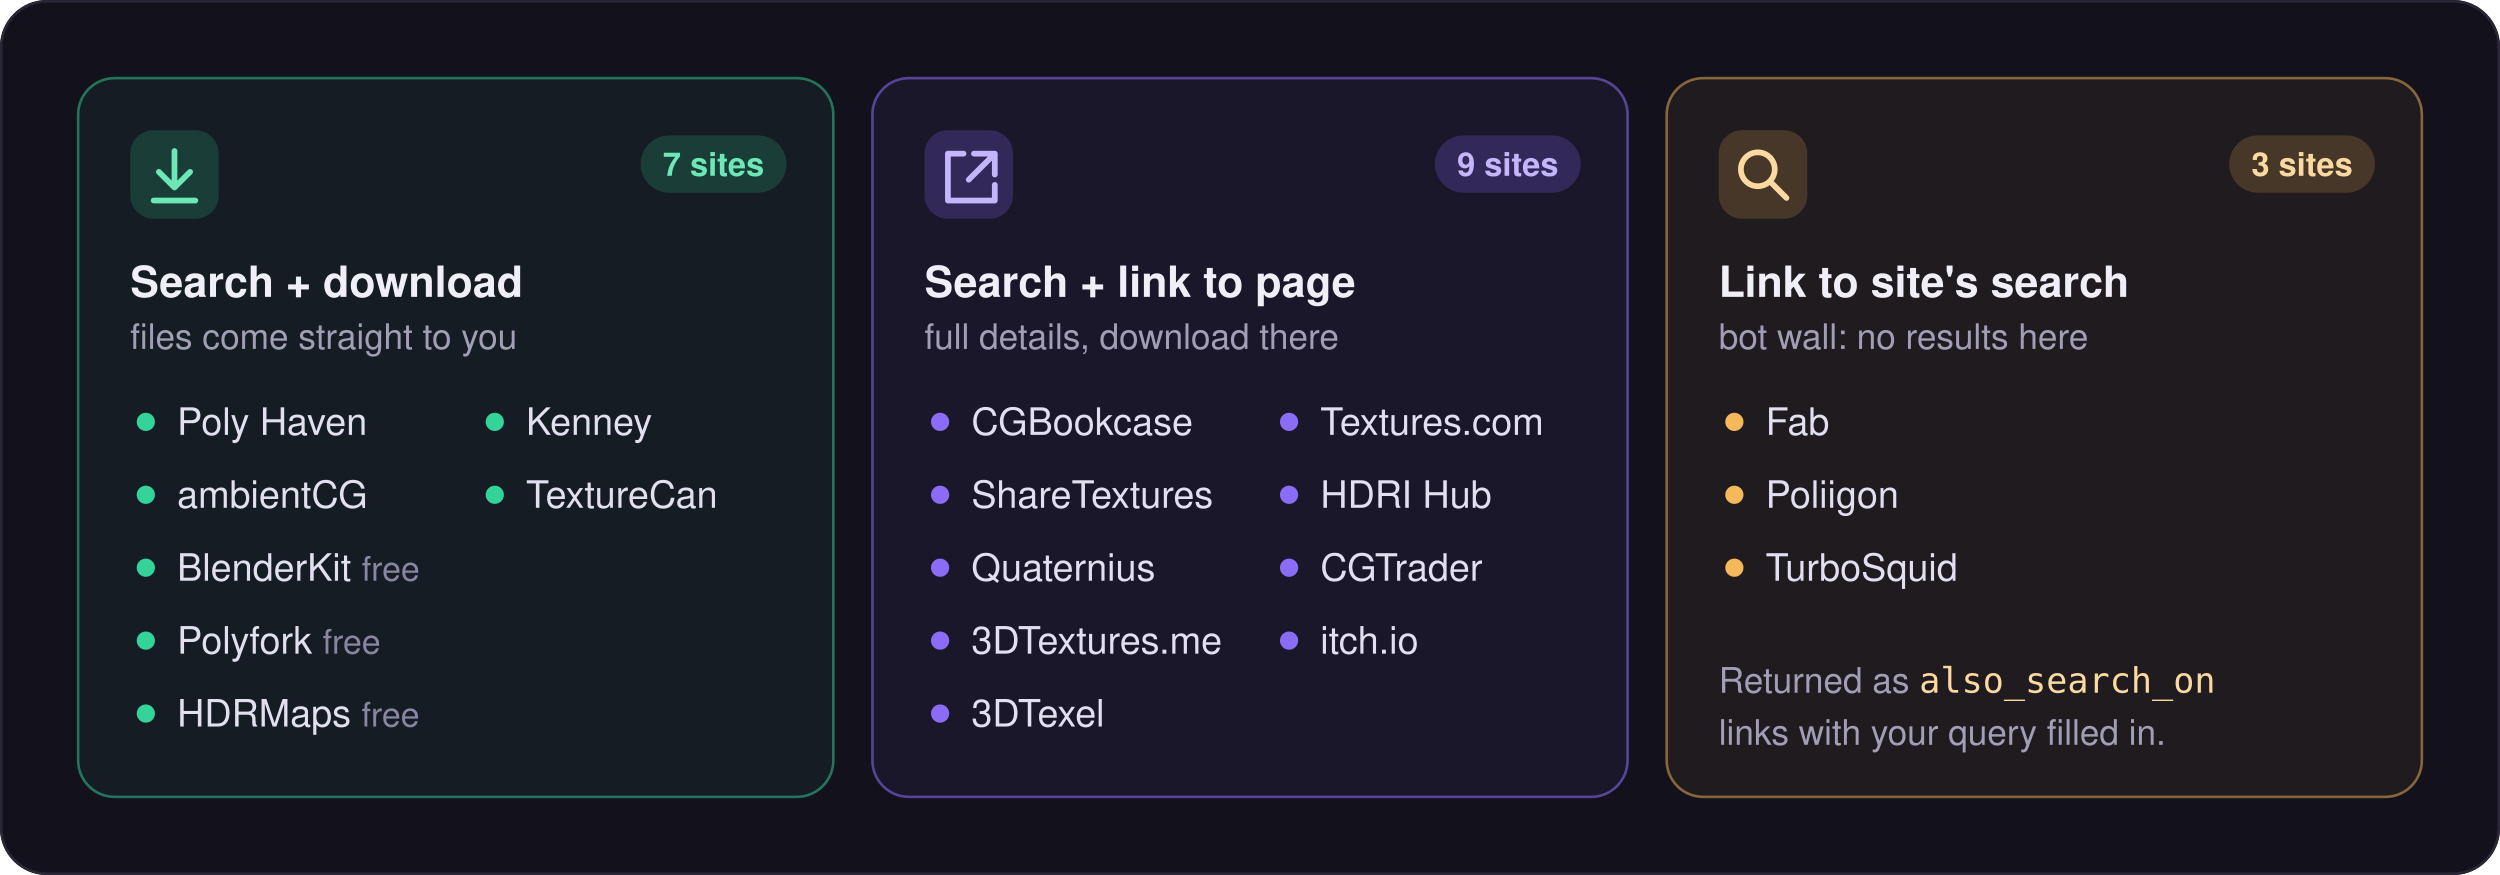
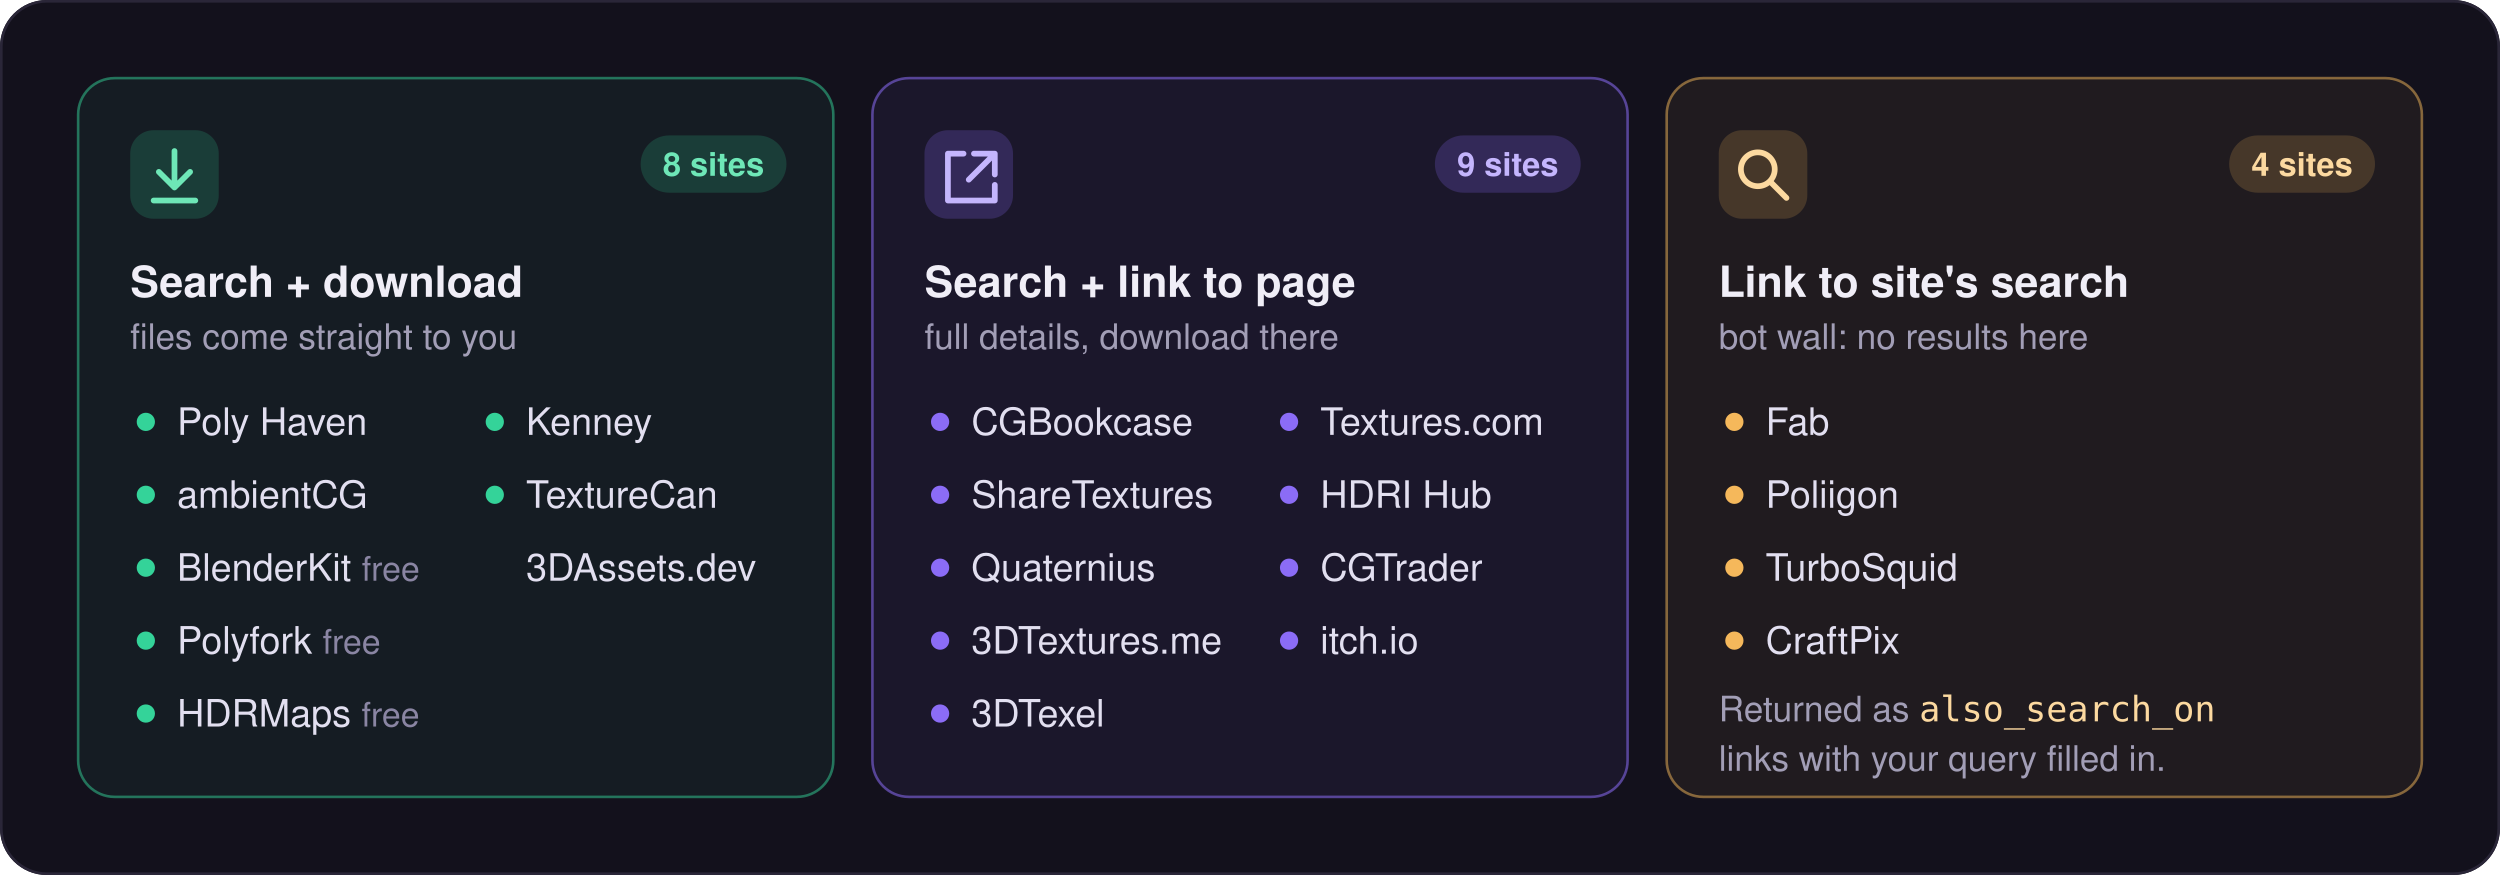
<svg xmlns="http://www.w3.org/2000/svg" viewBox="0 0 960 336" width="960" height="336" role="img" aria-labelledby="t d">
  <style>
    text { font-family: -apple-system, BlinkMacSystemFont, "Segoe UI", Helvetica, Arial, sans-serif; }
    .h { fill: #f0eef7; font-size: 16.5px; font-weight: 700; }
    .sub { fill: #a29eb6; font-size: 13.5px; }
    .name { fill: #e2dff0; font-size: 14.5px; }
    .free { fill: #8a85a3; font-size: 13px; }
    .count { font-size: 12.5px; font-weight: 700; }
  </style>
  <rect width="960" height="336" rx="18" fill="#13111c" />
  <rect x="0.5" y="0.5" width="959" height="335" rx="17.5" fill="none" stroke="#2a2638" />
  <rect x="30" y="30" width="290" height="276" rx="14" fill="#34d399" fill-opacity="0.06" stroke="#34d399" stroke-opacity="0.5" />
  <rect x="50" y="50" width="34" height="34" rx="9" fill="#34d399" fill-opacity="0.18" />
  <path d="M67 58v14m-6-6 6 6 6-6M59 77h16" stroke="#6ee7b7" stroke-width="2.2" fill="none" stroke-linecap="round" stroke-linejoin="round" />
  <text class="h" x="50" y="114">Search + download</text>
  <text class="sub" x="50" y="134">files come straight to you</text>
  <rect x="246" y="52" width="56" height="22" rx="11" fill="#34d399" fill-opacity="0.18" />
-   <text class="count" x="274" y="67.5" text-anchor="middle" fill="#6ee7b7">7 sites</text>
+   <text class="count" x="274" y="67.5" text-anchor="middle" fill="#6ee7b7">8 sites</text>
  <g fill="#34d399">
    <circle cx="56" cy="162" r="3.5" />
    <circle cx="56" cy="190" r="3.5" />
    <circle cx="56" cy="218" r="3.5" />
    <circle cx="56" cy="246" r="3.5" />
    <circle cx="56" cy="274" r="3.5" />
    <circle cx="190" cy="162" r="3.5" />
    <circle cx="190" cy="190" r="3.5" />
  </g>
  <g class="name">
    <text x="68" y="167">Poly Haven</text>
    <text x="68" y="195">ambientCG</text>
    <text x="68" y="223">BlenderKit <tspan class="free">free</tspan>
    </text>
    <text x="68" y="251">Polyfork <tspan class="free">free</tspan>
    </text>
    <text x="68" y="279">HDRMaps <tspan class="free">free</tspan>
    </text>
    <text x="202" y="167">Kenney</text>
    <text x="202" y="195">TextureCan</text>
+     <text x="202" y="223">3DAssets.dev</text>
  </g>
  <rect x="335" y="30" width="290" height="276" rx="14" fill="#8b6cf6" fill-opacity="0.07" stroke="#8b6cf6" stroke-opacity="0.55" />
  <rect x="355" y="50" width="34" height="34" rx="9" fill="#8b6cf6" fill-opacity="0.22" />
  <path d="M370 59h-6v18h18v-6M374 59h8v8M381 60l-9 9" stroke="#c4b5fd" stroke-width="2.2" fill="none" stroke-linecap="round" stroke-linejoin="round" />
  <text class="h" x="355" y="114">Search + link to page</text>
  <text class="sub" x="355" y="134">full details, download there</text>
  <rect x="551" y="52" width="56" height="22" rx="11" fill="#8b6cf6" fill-opacity="0.22" />
  <text class="count" x="579" y="67.5" text-anchor="middle" fill="#c4b5fd">9 sites</text>
  <g fill="#8b6cf6">
    <circle cx="361" cy="162" r="3.5" />
    <circle cx="361" cy="190" r="3.5" />
    <circle cx="361" cy="218" r="3.5" />
    <circle cx="361" cy="246" r="3.5" />
    <circle cx="361" cy="274" r="3.5" />
    <circle cx="495" cy="162" r="3.5" />
    <circle cx="495" cy="190" r="3.5" />
    <circle cx="495" cy="218" r="3.5" />
    <circle cx="495" cy="246" r="3.5" />
  </g>
  <g class="name">
    <text x="373" y="167">CGBookcase</text>
    <text x="373" y="195">ShareTextures</text>
    <text x="373" y="223">Quaternius</text>
    <text x="373" y="251">3DTextures.me</text>
    <text x="373" y="279">3DTexel</text>
    <text x="507" y="167">Textures.com</text>
    <text x="507" y="195">HDRI Hub</text>
    <text x="507" y="223">CGTrader</text>
    <text x="507" y="251">itch.io</text>
  </g>
  <rect x="640" y="30" width="290" height="276" rx="14" fill="#f5b85b" fill-opacity="0.06" stroke="#f5b85b" stroke-opacity="0.5" />
  <rect x="660" y="50" width="34" height="34" rx="9" fill="#f5b85b" fill-opacity="0.18" />
  <circle cx="675" cy="65" r="6.5" stroke="#fcd9a0" stroke-width="2.2" fill="none" />
  <path d="M680 70l6 6" stroke="#fcd9a0" stroke-width="2.2" stroke-linecap="round" />
  <text class="h" x="660" y="114">Link to site's search</text>
  <text class="sub" x="660" y="134">bot wall: no results here</text>
  <rect x="856" y="52" width="56" height="22" rx="11" fill="#f5b85b" fill-opacity="0.18" />
-   <text class="count" x="884" y="67.5" text-anchor="middle" fill="#fcd9a0">3 sites</text>
+   <text class="count" x="884" y="67.5" text-anchor="middle" fill="#fcd9a0">4 sites</text>
  <g fill="#f5b85b">
    <circle cx="666" cy="162" r="3.5" />
    <circle cx="666" cy="190" r="3.5" />
    <circle cx="666" cy="218" r="3.5" />
+     <circle cx="666" cy="246" r="3.5" />
  </g>
  <g class="name">
    <text x="678" y="167">Fab</text>
    <text x="678" y="195">Poliigon</text>
    <text x="678" y="223">TurboSquid</text>
+     <text x="678" y="251">CraftPix</text>
  </g>
-   <text class="sub" x="660" y="266">Returned as <tspan font-family="ui-monospace, SFMono-Regular, Menlo, Consolas, monospace" fill="#fcd9a0">also_search_on</tspan>
+   <text class="sub" x="660" y="277">Returned as <tspan font-family="ui-monospace, SFMono-Regular, Menlo, Consolas, monospace" fill="#fcd9a0">also_search_on</tspan>
  </text>
-   <text class="sub" x="660" y="286">links with your query filled in.</text>
+   <text class="sub" x="660" y="296">links with your query filled in.</text>
</svg>
